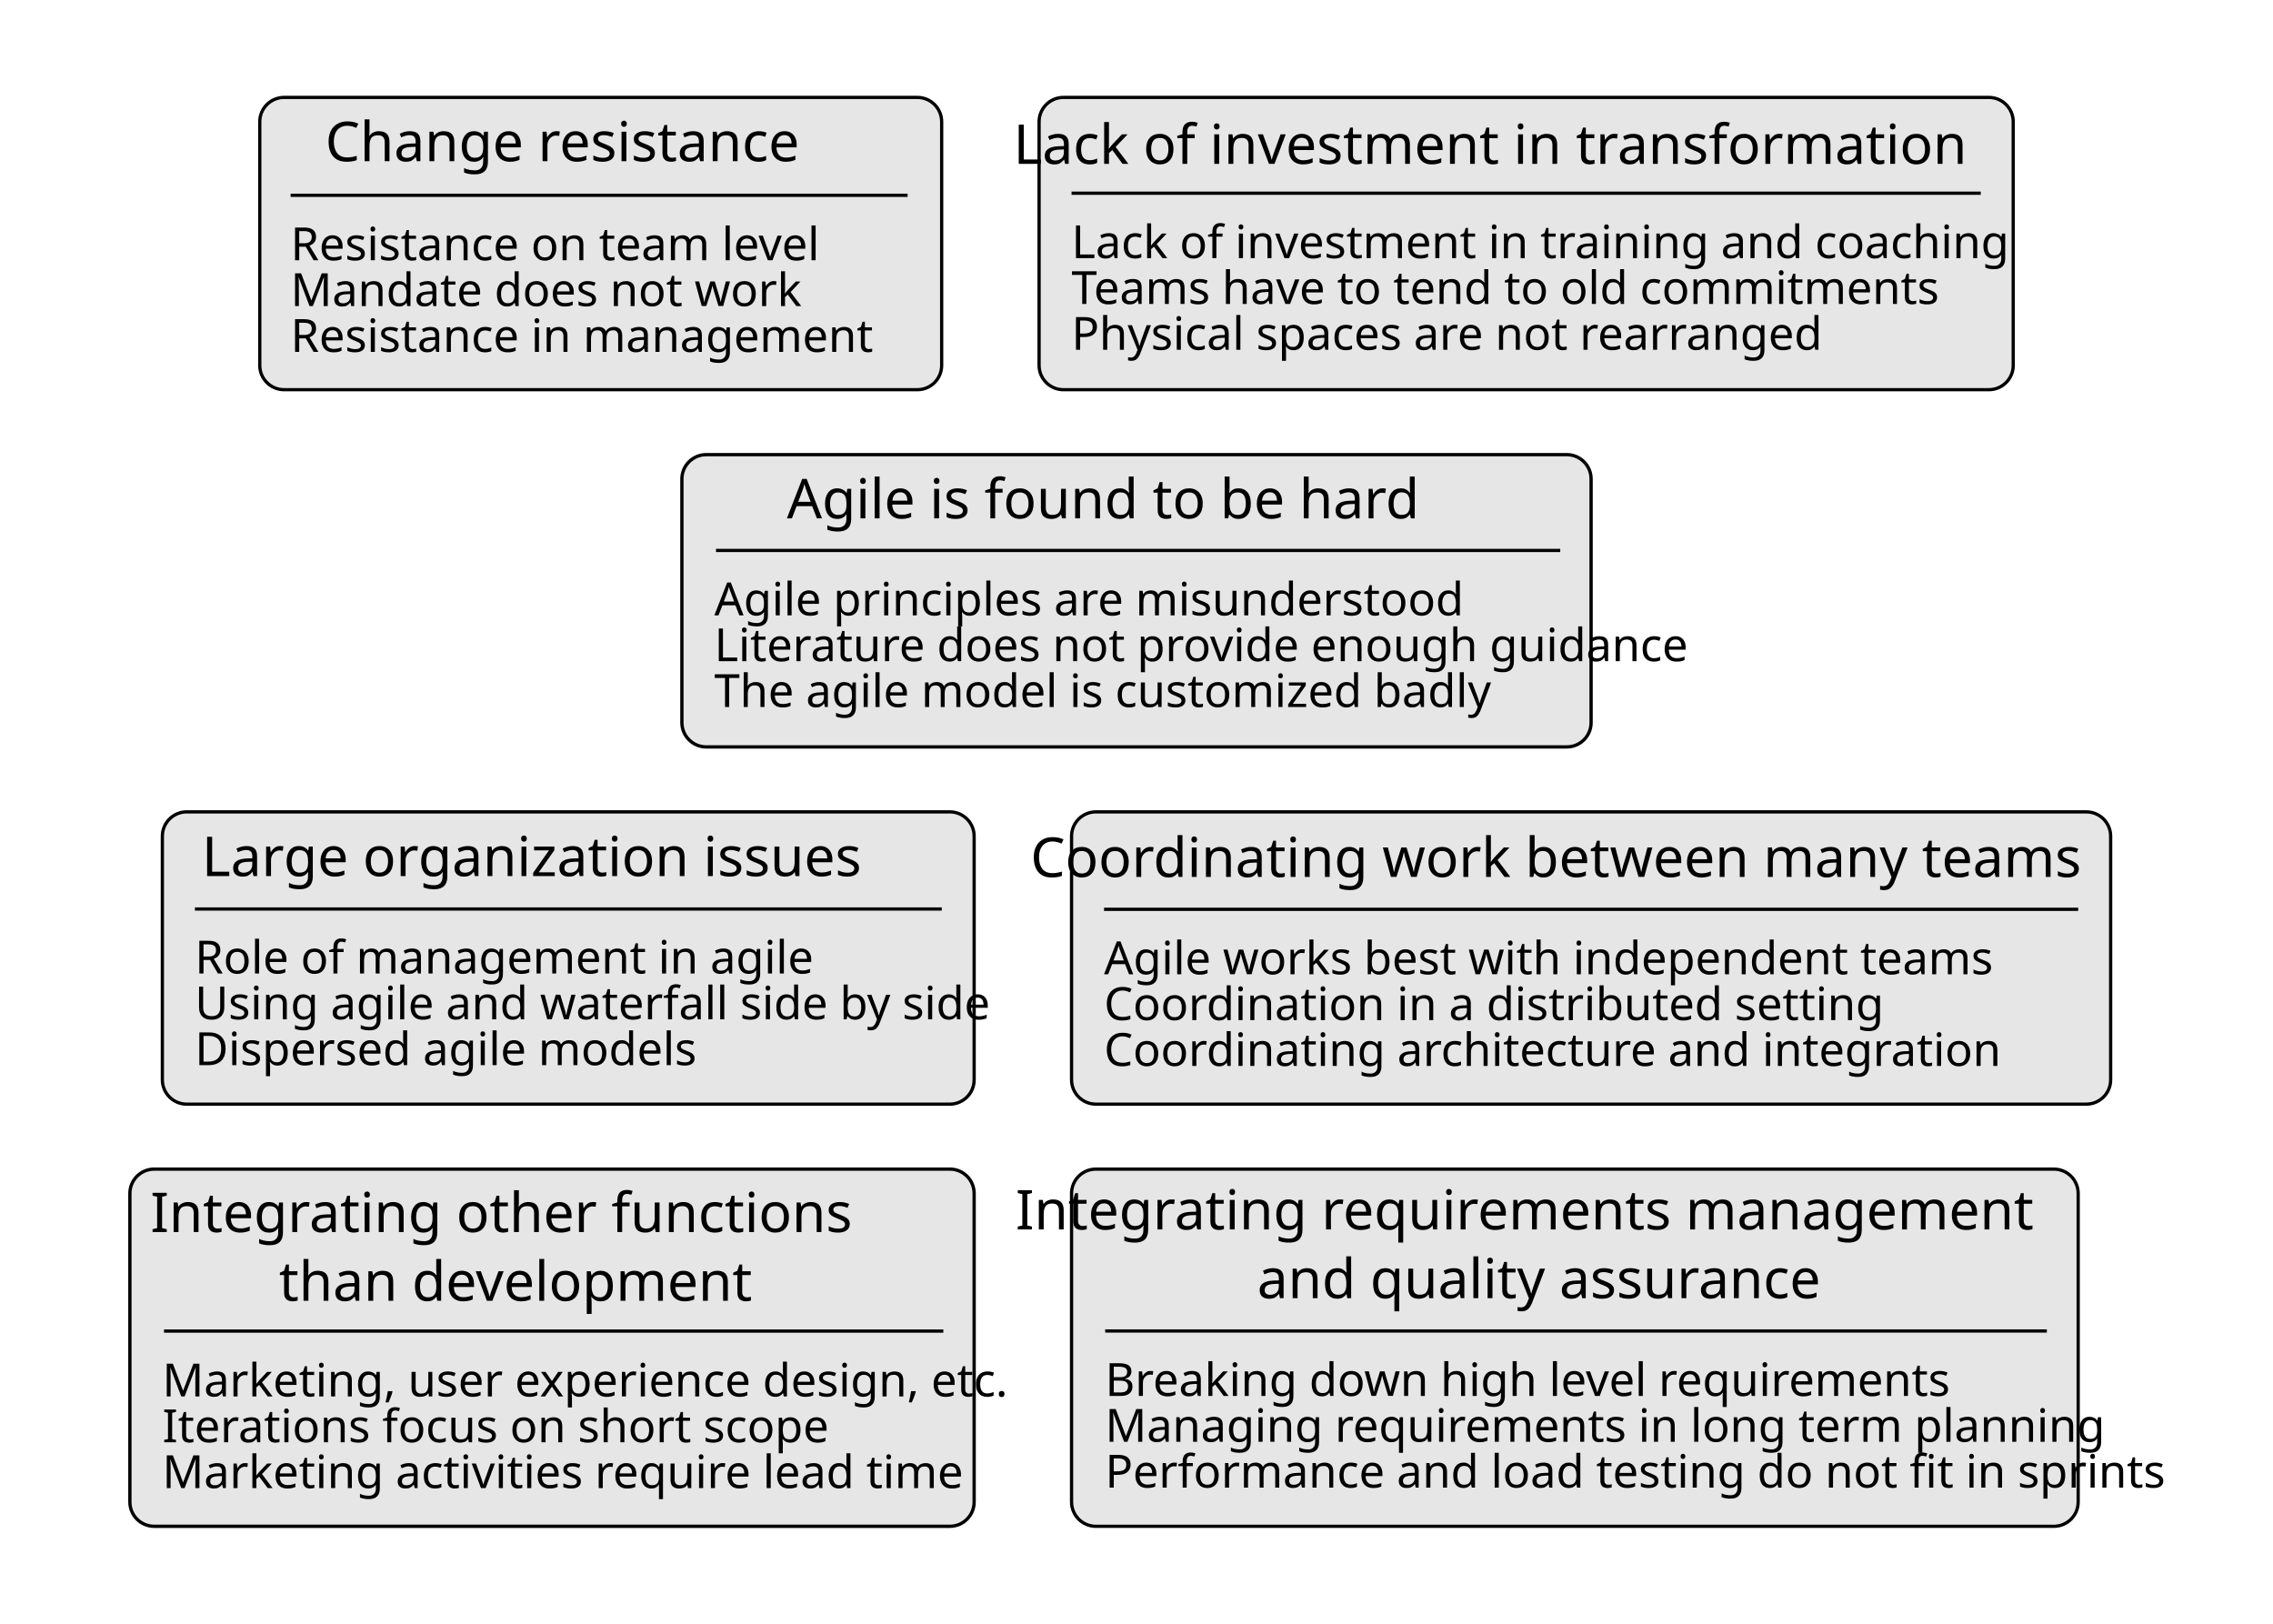
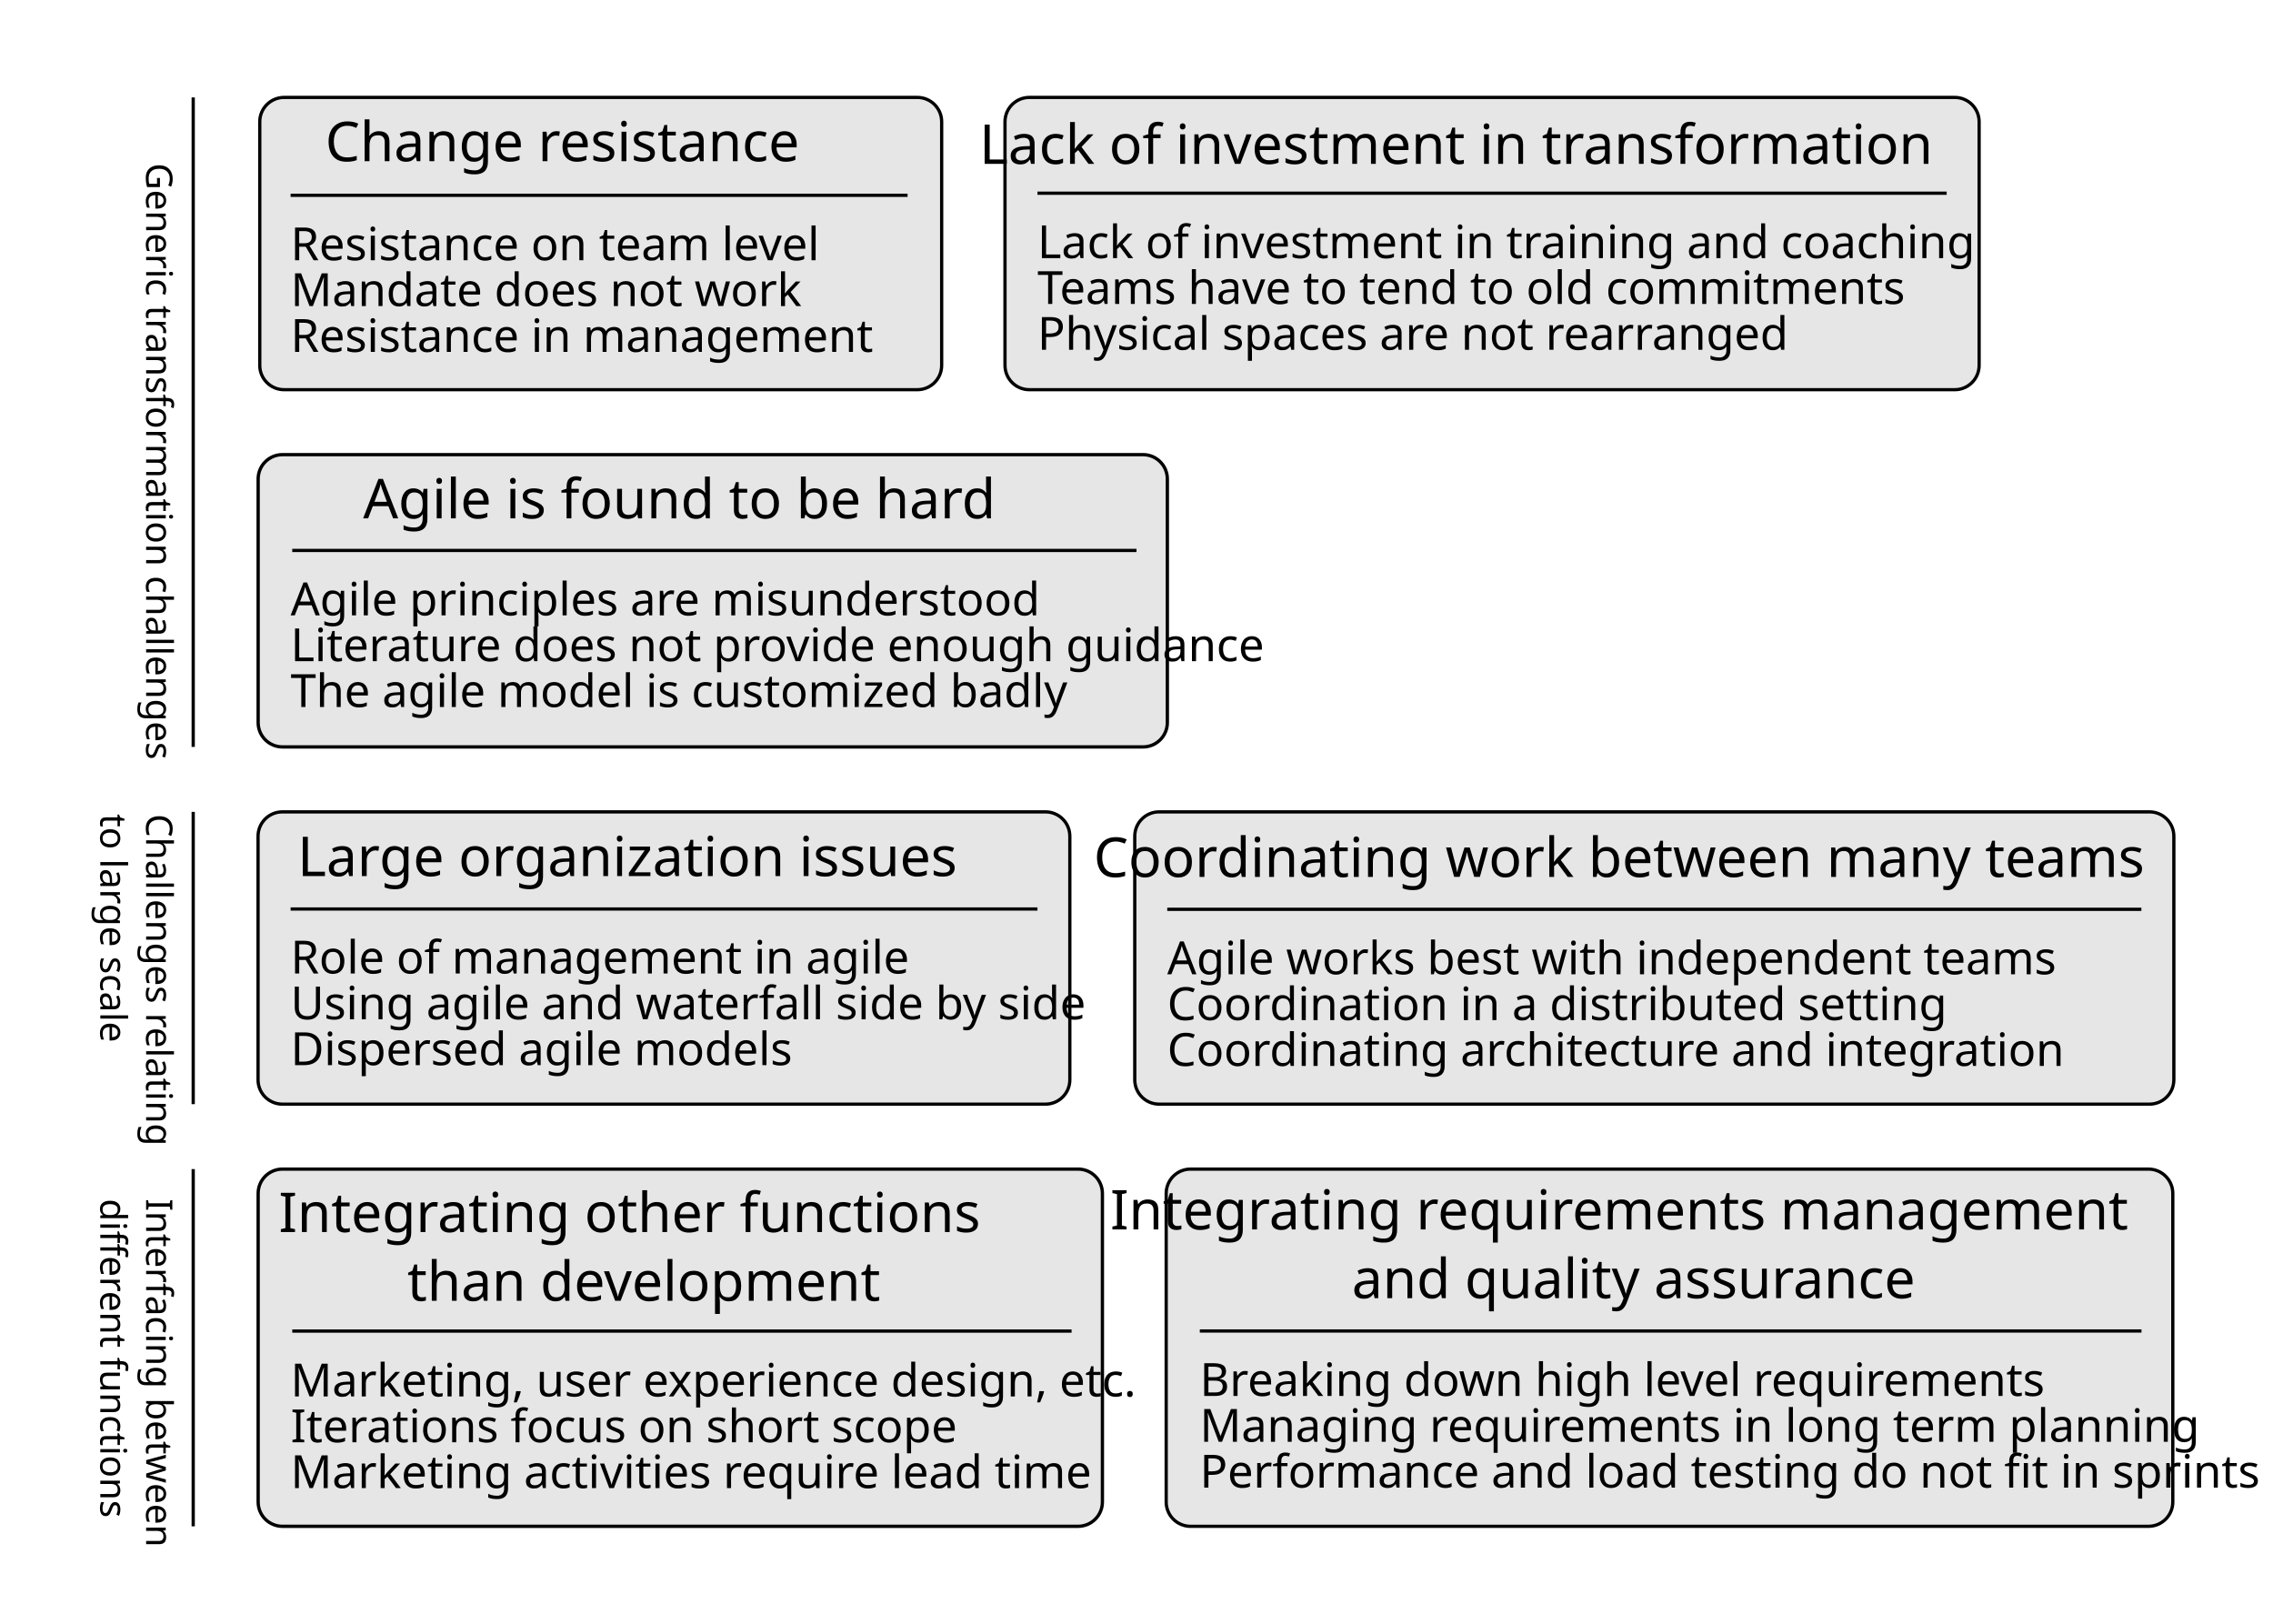
<svg xmlns="http://www.w3.org/2000/svg" width="496.063" height="354.331" id="svg2" version="1.1">
  <defs id="defs4" />
  <g id="layer1" transform="translate(23.57553,116.9304)">
    <rect style="fill:#e6e6e6;fill-opacity:1;stroke:#000000;stroke-width:0.709;stroke-miterlimit:4;stroke-opacity:1;stroke-dasharray:none" id="rect3015" width="148.819" height="63.78" x="33.117" y="-95.671" ry="5.309" />
    <text xml:space="preserve" style="font-size:12px;font-style:normal;font-variant:normal;font-weight:500;font-stretch:normal;text-align:center;line-height:125%;letter-spacing:0px;word-spacing:0px;writing-mode:lr-tb;text-anchor:middle;fill:#000000;fill-opacity:1;stroke:none;font-family:CMU Sans Serif;-inkscape-font-specification:CMU Sans Serif" x="106.954" y="-81.754" id="text2985">
      <tspan id="tspan2987" x="106.954" y="-81.754">Change resistance</tspan>
    </text>
-     <rect style="fill:#e6e6e6;fill-opacity:1;stroke:#000000;stroke-width:0.709;stroke-miterlimit:4;stroke-opacity:1;stroke-dasharray:none" id="rect3015-1" width="212.598" height="63.78" x="203.196" y="-95.671" ry="5.314" />
-     <text xml:space="preserve" style="font-size:12px;font-style:normal;font-variant:normal;font-weight:500;font-stretch:normal;text-align:center;line-height:125%;letter-spacing:0px;word-spacing:0px;writing-mode:lr-tb;text-anchor:middle;fill:#000000;fill-opacity:1;stroke:none;font-family:CMU Sans Serif;-inkscape-font-specification:CMU Sans Serif" x="309.453" y="-81.177" id="text2989">
-       <tspan id="tspan2991" x="309.453" y="-81.177">Lack of investment in transformation</tspan>
+     <rect style="fill:#e6e6e6;fill-opacity:1;stroke:#000000;stroke-width:0.709;stroke-miterlimit:4;stroke-opacity:1;stroke-dasharray:none" id="rect3015-1" width="212.598" height="63.78" x="195.755" y="-95.671" ry="5.314" />
+     <text xml:space="preserve" style="font-size:12px;font-style:normal;font-variant:normal;font-weight:500;font-stretch:normal;text-align:center;line-height:125%;letter-spacing:0px;word-spacing:0px;writing-mode:lr-tb;text-anchor:middle;fill:#000000;fill-opacity:1;stroke:none;font-family:CMU Sans Serif;-inkscape-font-specification:CMU Sans Serif" x="302.012" y="-81.177" id="text2989">
+       <tspan id="tspan2991" x="302.012" y="-81.177">Lack of investment in transformation</tspan>
    </text>
-     <rect style="fill:#e6e6e6;fill-opacity:1;stroke:#000000;stroke-width:0.721;stroke-miterlimit:4;stroke-opacity:1;stroke-dasharray:none" id="rect3015-7" width="198.425" height="63.78" x="125.243" y="-17.718" ry="5.312" />
-     <text xml:space="preserve" style="font-size:12px;font-style:normal;font-variant:normal;font-weight:normal;font-stretch:normal;text-align:center;line-height:125%;letter-spacing:0px;word-spacing:0px;writing-mode:lr-tb;text-anchor:middle;fill:#000000;fill-opacity:1;stroke:none;font-family:CMU Sans Serif;-inkscape-font-specification:CMU Sans Serif" x="224.976" y="-3.818" id="text2993">
-       <tspan id="tspan2995" x="224.976" y="-3.818">Agile is found to be hard</tspan>
+     <rect style="fill:#e6e6e6;fill-opacity:1;stroke:#000000;stroke-width:0.721;stroke-miterlimit:4;stroke-opacity:1;stroke-dasharray:none" id="rect3015-7" width="198.425" height="63.78" x="32.763" y="-17.718" ry="5.312" />
+     <text xml:space="preserve" style="font-size:12px;font-style:normal;font-variant:normal;font-weight:normal;font-stretch:normal;text-align:center;line-height:125%;letter-spacing:0px;word-spacing:0px;writing-mode:lr-tb;text-anchor:middle;fill:#000000;fill-opacity:1;stroke:none;font-family:CMU Sans Serif;-inkscape-font-specification:CMU Sans Serif" x="132.495" y="-3.818" id="text2993">
+       <tspan id="tspan2995" x="132.495" y="-3.818">Agile is found to be hard</tspan>
    </text>
-     <rect style="fill:#e6e6e6;fill-opacity:1;stroke:#000000;stroke-width:0.709;stroke-miterlimit:4;stroke-opacity:1;stroke-dasharray:none" id="rect3015-4" width="177.165" height="63.78" x="11.858" y="60.235" ry="5.315" />
-     <text xml:space="preserve" style="font-size:12px;font-style:normal;font-variant:normal;font-weight:500;font-stretch:normal;text-align:center;line-height:125%;letter-spacing:0px;word-spacing:0px;writing-mode:lr-tb;text-anchor:middle;fill:#000000;fill-opacity:1;stroke:none;font-family:CMU Sans Serif;-inkscape-font-specification:CMU Sans Serif" x="100.254" y="74.243" id="text2997">
-       <tspan id="tspan2999" x="100.254" y="74.243">Large organization issues</tspan>
+     <rect style="fill:#e6e6e6;fill-opacity:1;stroke:#000000;stroke-width:0.709;stroke-miterlimit:4;stroke-opacity:1;stroke-dasharray:none" id="rect3015-4" width="177.165" height="63.78" x="32.741" y="60.235" ry="5.315" />
+     <text xml:space="preserve" style="font-size:12px;font-style:normal;font-variant:normal;font-weight:500;font-stretch:normal;text-align:center;line-height:125%;letter-spacing:0px;word-spacing:0px;writing-mode:lr-tb;text-anchor:middle;fill:#000000;fill-opacity:1;stroke:none;font-family:CMU Sans Serif;-inkscape-font-specification:CMU Sans Serif" x="121.138" y="74.243" id="text2997">
+       <tspan id="tspan2999" x="121.138" y="74.243">Large organization issues</tspan>
    </text>
-     <rect style="fill:#e6e6e6;fill-opacity:1;stroke:#000000;stroke-width:0.708;stroke-miterlimit:4;stroke-opacity:1;stroke-dasharray:none" id="rect3015-0" width="226.772" height="63.78" x="210.283" y="60.235" ry="5.315" />
-     <text xml:space="preserve" style="font-size:12px;font-style:normal;font-variant:normal;font-weight:500;font-stretch:normal;text-align:center;line-height:125%;letter-spacing:0px;word-spacing:0px;writing-mode:lr-tb;text-anchor:middle;fill:#000000;fill-opacity:1;stroke:none;font-family:CMU Sans Serif;-inkscape-font-specification:CMU Sans Serif" x="323.78" y="74.434" id="text3001">
-       <tspan id="tspan3003" x="323.78" y="74.434">Coordinating work between many teams</tspan>
+     <rect style="fill:#e6e6e6;fill-opacity:1;stroke:#000000;stroke-width:0.708;stroke-miterlimit:4;stroke-opacity:1;stroke-dasharray:none" id="rect3015-0" width="226.772" height="63.78" x="224.076" y="60.235" ry="5.315" />
+     <text xml:space="preserve" style="font-size:12px;font-style:normal;font-variant:normal;font-weight:500;font-stretch:normal;text-align:center;line-height:125%;letter-spacing:0px;word-spacing:0px;writing-mode:lr-tb;text-anchor:middle;fill:#000000;fill-opacity:1;stroke:none;font-family:CMU Sans Serif;-inkscape-font-specification:CMU Sans Serif" x="337.573" y="74.434" id="text3001">
+       <tspan id="tspan3003" x="337.573" y="74.434">Coordinating work between many teams</tspan>
    </text>
-     <rect style="fill:#e6e6e6;fill-opacity:1;stroke:#000000;stroke-width:0.719;stroke-miterlimit:4;stroke-opacity:1;stroke-dasharray:none" id="rect3015-9" width="184.252" height="77.953" x="4.771" y="138.188" ry="5.313" />
-     <text xml:space="preserve" style="font-size:12px;font-style:normal;font-variant:normal;font-weight:500;font-stretch:normal;text-align:center;line-height:125%;letter-spacing:0px;word-spacing:0px;writing-mode:lr-tb;text-anchor:middle;fill:#000000;fill-opacity:1;stroke:none;font-family:CMU Sans Serif;-inkscape-font-specification:CMU Sans Serif" x="96.748" y="151.922" id="text3005">
-       <tspan id="tspan3007" x="96.748" y="151.922">Integrating other functions</tspan>
-       <tspan x="96.748" y="166.922" id="tspan3840">than development</tspan>
+     <rect style="fill:#e6e6e6;fill-opacity:1;stroke:#000000;stroke-width:0.719;stroke-miterlimit:4;stroke-opacity:1;stroke-dasharray:none" id="rect3015-9" width="184.252" height="77.953" x="32.763" y="138.188" ry="5.313" />
+     <text xml:space="preserve" style="font-size:12px;font-style:normal;font-variant:normal;font-weight:500;font-stretch:normal;text-align:center;line-height:125%;letter-spacing:0px;word-spacing:0px;writing-mode:lr-tb;text-anchor:middle;fill:#000000;fill-opacity:1;stroke:none;font-family:CMU Sans Serif;-inkscape-font-specification:CMU Sans Serif" x="124.74" y="151.922" id="text3005">
+       <tspan id="tspan3007" x="124.74" y="151.922">Integrating other functions</tspan>
+       <tspan x="124.74" y="166.922" id="tspan3840">than development</tspan>
    </text>
-     <rect style="fill:#e6e6e6;fill-opacity:1;stroke:#000000;stroke-width:0.709;stroke-miterlimit:4;stroke-opacity:1;stroke-dasharray:none" id="rect3015-48" width="219.685" height="77.953" x="210.283" y="138.188" ry="5.315" />
-     <text xml:space="preserve" style="font-size:12px;font-style:normal;font-variant:normal;font-weight:500;font-stretch:normal;text-align:center;line-height:125%;letter-spacing:0px;word-spacing:0px;writing-mode:lr-tb;text-anchor:middle;fill:#000000;fill-opacity:1;stroke:none;font-family:CMU Sans Serif;-inkscape-font-specification:CMU Sans Serif" x="320.08" y="151.354" id="text3009">
-       <tspan id="tspan3011" x="320.08" y="151.354">Integrating requirements management</tspan>
-       <tspan x="320.08" y="166.354" id="tspan3013">and quality assurance</tspan>
+     <rect style="fill:#e6e6e6;fill-opacity:1;stroke:#000000;stroke-width:0.709;stroke-miterlimit:4;stroke-opacity:1;stroke-dasharray:none" id="rect3015-48" width="219.685" height="77.953" x="230.935" y="138.188" ry="5.315" />
+     <text xml:space="preserve" style="font-size:12px;font-style:normal;font-variant:normal;font-weight:500;font-stretch:normal;text-align:center;line-height:125%;letter-spacing:0px;word-spacing:0px;writing-mode:lr-tb;text-anchor:middle;fill:#000000;fill-opacity:1;stroke:none;font-family:CMU Sans Serif;-inkscape-font-specification:CMU Sans Serif" x="340.733" y="151.354" id="text3009">
+       <tspan id="tspan3011" x="340.733" y="151.354">Integrating requirements management</tspan>
+       <tspan x="340.733" y="166.354" id="tspan3013">and quality assurance</tspan>
    </text>
-     <path style="fill:none;stroke:#000000;stroke-width:0.709;stroke-linecap:butt;stroke-linejoin:miter;stroke-miterlimit:4;stroke-opacity:1;stroke-dasharray:none" d="m 18.966,81.431 162.992,0" id="path3924" />
-     <text xml:space="preserve" style="font-size:10px;font-style:normal;font-variant:normal;font-weight:500;font-stretch:normal;text-align:start;line-height:100%;letter-spacing:0px;word-spacing:0px;writing-mode:lr-tb;text-anchor:start;fill:#000000;fill-opacity:1;stroke:none;font-family:CMU Sans Serif;-inkscape-font-specification:CMU Sans Serif" x="18.966" y="95.503" id="text3926">
-       <tspan id="tspan3928" x="18.966" y="95.503">Role of management in agile</tspan>
-       <tspan x="18.966" y="105.503" id="tspan3936">Using agile and waterfall side by side</tspan>
-       <tspan x="18.966" y="115.503" id="tspan3946">Dispersed agile models</tspan>
-       <tspan x="18.966" y="125.503" id="tspan3944" />
+     <path style="fill:none;stroke:#000000;stroke-width:0.709;stroke-linecap:butt;stroke-linejoin:miter;stroke-miterlimit:4;stroke-opacity:1;stroke-dasharray:none" d="m 39.85,81.431 162.992,0" id="path3924" />
+     <text xml:space="preserve" style="font-size:10px;font-style:normal;font-variant:normal;font-weight:500;font-stretch:normal;text-align:start;line-height:100%;letter-spacing:0px;word-spacing:0px;writing-mode:lr-tb;text-anchor:start;fill:#000000;fill-opacity:1;stroke:none;font-family:CMU Sans Serif;-inkscape-font-specification:CMU Sans Serif" x="39.85" y="95.503" id="text3926">
+       <tspan id="tspan3928" x="39.85" y="95.503">Role of management in agile</tspan>
+       <tspan x="39.85" y="105.503" id="tspan3936">Using agile and waterfall side by side</tspan>
+       <tspan x="39.85" y="115.503" id="tspan3946">Dispersed agile models</tspan>
+       <tspan x="39.85" y="125.503" id="tspan3944" />
    </text>
-     <path style="fill:none;stroke:#000000;stroke-width:0.709;stroke-linecap:butt;stroke-linejoin:miter;stroke-miterlimit:4;stroke-opacity:1;stroke-dasharray:none" d="m 12.216,173.535 170.079,0" id="path3924-1" />
-     <text xml:space="preserve" style="font-size:10px;font-style:normal;font-variant:normal;font-weight:500;font-stretch:normal;text-align:start;line-height:100%;letter-spacing:0px;word-spacing:0px;writing-mode:lr-tb;text-anchor:start;fill:#000000;fill-opacity:1;stroke:none;font-family:CMU Sans Serif;-inkscape-font-specification:CMU Sans Serif" x="11.856" y="187.794" id="text3926-8">
-       <tspan x="11.856" y="187.794" id="tspan3946-7">Marketing, user experience design, etc.</tspan>
-       <tspan x="11.856" y="197.794" id="tspan4794">Iterations focus on short scope</tspan>
-       <tspan x="11.856" y="207.794" id="tspan4796">Marketing activities require lead time</tspan>
-       <tspan x="11.856" y="217.794" id="tspan4792" />
-       <tspan x="11.856" y="227.794" id="tspan3944-9" />
+     <path style="fill:none;stroke:#000000;stroke-width:0.709;stroke-linecap:butt;stroke-linejoin:miter;stroke-miterlimit:4;stroke-opacity:1;stroke-dasharray:none" d="m 40.208,173.535 170.079,0" id="path3924-1" />
+     <text xml:space="preserve" style="font-size:10px;font-style:normal;font-variant:normal;font-weight:500;font-stretch:normal;text-align:start;line-height:100%;letter-spacing:0px;word-spacing:0px;writing-mode:lr-tb;text-anchor:start;fill:#000000;fill-opacity:1;stroke:none;font-family:CMU Sans Serif;-inkscape-font-specification:CMU Sans Serif" x="39.848" y="187.794" id="text3926-8">
+       <tspan x="39.848" y="187.794" id="tspan3946-7">Marketing, user experience design, etc.</tspan>
+       <tspan x="39.848" y="197.794" id="tspan4794">Iterations focus on short scope</tspan>
+       <tspan x="39.848" y="207.794" id="tspan4796">Marketing activities require lead time</tspan>
+       <tspan x="39.848" y="217.794" id="tspan4792" />
+       <tspan x="39.848" y="227.794" id="tspan3944-9" />
    </text>
    <path style="fill:none;stroke:#000000;stroke-width:0.709;stroke-linecap:butt;stroke-linejoin:miter;stroke-miterlimit:4;stroke-opacity:1;stroke-dasharray:none" d="m 39.85,-74.313 134.646,0" id="path3924-5" />
-     <text xml:space="preserve" style="font-size:10px;font-style:normal;font-weight:500;text-align:start;line-height:100%;letter-spacing:0px;word-spacing:0px;writing-mode:lr-tb;text-anchor:start;fill:#000000;fill-opacity:1;stroke:none;font-family:CMU Sans Serif;-inkscape-font-specification:CMU Sans Serif;font-stretch:normal;font-variant:normal" x="39.85" y="-60.139" id="text3926-4">
+     <text xml:space="preserve" style="font-size:10px;font-style:normal;font-variant:normal;font-weight:500;font-stretch:normal;text-align:start;line-height:100%;letter-spacing:0px;word-spacing:0px;writing-mode:lr-tb;text-anchor:start;fill:#000000;fill-opacity:1;stroke:none;font-family:CMU Sans Serif;-inkscape-font-specification:CMU Sans Serif" x="39.85" y="-60.139" id="text3926-4">
      <tspan x="39.85" y="-60.139" id="tspan3946-2">Resistance on team level</tspan>
      <tspan x="39.85" y="-50.139" id="tspan4853">Mandate does not work</tspan>
      <tspan x="39.85" y="-40.139" id="tspan4851">Resistance in management</tspan>
      <tspan x="39.85" y="-30.139" id="tspan3944-3" />
    </text>
-     <path style="fill:none;stroke:#000000;stroke-width:0.709;stroke-linecap:butt;stroke-linejoin:miter;stroke-miterlimit:4;stroke-opacity:1;stroke-dasharray:none" d="m 210.283,-74.77 198.425,0" id="path3924-5-3" />
-     <text xml:space="preserve" style="font-size:10px;font-style:normal;font-variant:normal;font-weight:500;font-stretch:normal;text-align:start;line-height:100%;letter-spacing:0px;word-spacing:0px;writing-mode:lr-tb;text-anchor:start;fill:#000000;fill-opacity:1;stroke:none;font-family:CMU Sans Serif;-inkscape-font-specification:CMU Sans Serif" x="210.283" y="-60.597" id="text3926-4-4">
-       <tspan x="210.283" y="-60.597" id="tspan3944-3-8">Lack of investment in training and coaching</tspan>
-       <tspan x="210.283" y="-50.597" id="tspan6115">Teams have to tend to old commitments</tspan>
-       <tspan x="210.283" y="-40.597" id="tspan6117">Physical spaces are not rearranged</tspan>
+     <path style="fill:none;stroke:#000000;stroke-width:0.709;stroke-linecap:butt;stroke-linejoin:miter;stroke-miterlimit:4;stroke-opacity:1;stroke-dasharray:none" d="m 202.842,-74.77 198.425,0" id="path3924-5-3" />
+     <text xml:space="preserve" style="font-size:10px;font-style:normal;font-variant:normal;font-weight:500;font-stretch:normal;text-align:start;line-height:100%;letter-spacing:0px;word-spacing:0px;writing-mode:lr-tb;text-anchor:start;fill:#000000;fill-opacity:1;stroke:none;font-family:CMU Sans Serif;-inkscape-font-specification:CMU Sans Serif" x="202.842" y="-60.597" id="text3926-4-4">
+       <tspan x="202.842" y="-60.597" id="tspan3944-3-8">Lack of investment in training and coaching</tspan>
+       <tspan x="202.842" y="-50.597" id="tspan6115">Teams have to tend to old commitments</tspan>
+       <tspan x="202.842" y="-40.597" id="tspan6117">Physical spaces are not rearranged</tspan>
    </text>
-     <flowRoot xml:space="preserve" id="flowRoot4903" style="font-size:10px;font-style:normal;font-weight:normal;line-height:125%;letter-spacing:0px;word-spacing:0px;fill:#000000;fill-opacity:1;stroke:none;font-family:CMU Sans Serif;-inkscape-font-specification:CMU Sans Serif" transform="translate(-16.48892,-110.2034)">
+     <flowRoot xml:space="preserve" id="flowRoot4903" style="font-size:10px;font-style:normal;font-weight:normal;line-height:125%;letter-spacing:0px;word-spacing:0px;fill:#000000;fill-opacity:1;stroke:none;font-family:CMU Sans Serif;-inkscape-font-specification:CMU Sans Serif" transform="translate(11.50322,-110.2034)">
      <flowRegion id="flowRegion4905">
-         <rect id="rect4907" width="522.249" height="218.193" x="-39.901" y="124.56" style="-inkscape-font-specification:CMU Sans Serif;font-family:CMU Sans Serif" />
+         <rect id="rect4907" width="522.249" height="218.193" x="-39.901" y="124.56" style="font-family:CMU Sans Serif;-inkscape-font-specification:CMU Sans Serif" />
      </flowRegion>
      <flowPara id="flowPara4909" />
    </flowRoot>
-     <path style="fill:none;stroke:#000000;stroke-width:0.709;stroke-linecap:butt;stroke-linejoin:miter;stroke-miterlimit:4;stroke-opacity:1;stroke-dasharray:none" d="m 217.373,81.498 212.598,0" id="path3924-1-7" />
-     <path style="fill:none;stroke:#000000;stroke-width:0.709;stroke-linecap:butt;stroke-linejoin:miter;stroke-miterlimit:4;stroke-opacity:1;stroke-dasharray:none" d="m 132.684,3.188 184.252,0" id="path3924-1-4" />
-     <path style="fill:none;stroke:#000000;stroke-width:0.709;stroke-linecap:butt;stroke-linejoin:miter;stroke-miterlimit:4;stroke-opacity:1;stroke-dasharray:none" d="m 217.623,173.516 205.512,0" id="path3924-1-2" />
-     <text xml:space="preserve" style="font-size:10px;font-style:normal;font-variant:normal;font-weight:500;font-stretch:normal;text-align:start;line-height:100%;letter-spacing:0px;word-spacing:0px;writing-mode:lr-tb;text-anchor:start;fill:#000000;fill-opacity:1;stroke:none;font-family:CMU Sans Serif;-inkscape-font-specification:CMU Sans Serif" x="132.33" y="17.356" id="text3926-4-4-7">
-       <tspan x="132.33" y="17.356" id="tspan4851-3-3">Agile principles are misunderstood </tspan>
-       <tspan x="132.33" y="27.356" id="tspan4978">Literature does not provide enough guidance</tspan>
-       <tspan x="132.33" y="37.356" id="tspan3841">The agile model is customized badly</tspan>
-       <tspan x="132.33" y="47.356" id="tspan3944-3-8-1" />
+     <path style="fill:none;stroke:#000000;stroke-width:0.709;stroke-linecap:butt;stroke-linejoin:miter;stroke-miterlimit:4;stroke-opacity:1;stroke-dasharray:none" d="m 231.166,81.498 212.598,0" id="path3924-1-7" />
+     <path style="fill:none;stroke:#000000;stroke-width:0.709;stroke-linecap:butt;stroke-linejoin:miter;stroke-miterlimit:4;stroke-opacity:1;stroke-dasharray:none" d="m 40.204,3.188 184.252,0" id="path3924-1-4" />
+     <path style="fill:none;stroke:#000000;stroke-width:0.709;stroke-linecap:butt;stroke-linejoin:miter;stroke-miterlimit:4;stroke-opacity:1;stroke-dasharray:none" d="m 238.275,173.516 205.512,0" id="path3924-1-2" />
+     <text xml:space="preserve" style="font-size:10px;font-style:normal;font-variant:normal;font-weight:500;font-stretch:normal;text-align:start;line-height:100%;letter-spacing:0px;word-spacing:0px;writing-mode:lr-tb;text-anchor:start;fill:#000000;fill-opacity:1;stroke:none;font-family:CMU Sans Serif;-inkscape-font-specification:CMU Sans Serif" x="39.85" y="17.356" id="text3926-4-4-7">
+       <tspan x="39.85" y="17.356" id="tspan4851-3-3">Agile principles are misunderstood </tspan>
+       <tspan x="39.85" y="27.356" id="tspan4978">Literature does not provide enough guidance</tspan>
+       <tspan x="39.85" y="37.356" id="tspan3841">The agile model is customized badly</tspan>
+       <tspan x="39.85" y="47.356" id="tspan3944-3-8-1" />
    </text>
-     <text xml:space="preserve" style="font-size:10px;font-style:normal;font-variant:normal;font-weight:500;font-stretch:normal;text-align:start;line-height:100%;letter-spacing:0px;word-spacing:0px;writing-mode:lr-tb;text-anchor:start;fill:#000000;fill-opacity:1;stroke:none;font-family:CMU Sans Serif;-inkscape-font-specification:CMU Sans Serif" x="217.373" y="95.672" id="text3926-4-4-9">
-       <tspan x="217.373" y="95.672" id="tspan4851-3-5">Agile works best with independent teams</tspan>
-       <tspan x="217.373" y="105.672" id="tspan5022">Coordination in a distributed setting</tspan>
-       <tspan x="217.373" y="115.672" id="tspan6125">Coordinating architecture and integration</tspan>
-       <tspan x="217.373" y="125.672" id="tspan3944-3-8-0" />
+     <text xml:space="preserve" style="font-size:10px;font-style:normal;font-variant:normal;font-weight:500;font-stretch:normal;text-align:start;line-height:100%;letter-spacing:0px;word-spacing:0px;writing-mode:lr-tb;text-anchor:start;fill:#000000;fill-opacity:1;stroke:none;font-family:CMU Sans Serif;-inkscape-font-specification:CMU Sans Serif" x="231.166" y="95.672" id="text3926-4-4-9">
+       <tspan x="231.166" y="95.672" id="tspan4851-3-5">Agile works best with independent teams</tspan>
+       <tspan x="231.166" y="105.672" id="tspan5022">Coordination in a distributed setting</tspan>
+       <tspan x="231.166" y="115.672" id="tspan6125">Coordinating architecture and integration</tspan>
+       <tspan x="231.166" y="125.672" id="tspan3944-3-8-0" />
    </text>
-     <text xml:space="preserve" style="font-size:10px;font-style:normal;font-variant:normal;font-weight:500;font-stretch:normal;text-align:start;line-height:100%;letter-spacing:0px;word-spacing:0px;writing-mode:lr-tb;text-anchor:start;fill:#000000;fill-opacity:1;stroke:none;font-family:CMU Sans Serif;-inkscape-font-specification:CMU Sans Serif" x="217.623" y="187.689" id="text3926-4-4-2">
-       <tspan x="217.623" y="187.689" id="tspan4851-3-2">Breaking down high level requirements</tspan>
-       <tspan x="217.623" y="197.689" id="tspan6121">Managing requirements in long term planning</tspan>
-       <tspan x="217.623" y="207.689" id="tspan5015">Performance and load testing do not fit in sprints</tspan>
-       <tspan x="217.623" y="217.689" id="tspan3944-3-8-4" />
+     <text xml:space="preserve" style="font-size:10px;font-style:normal;font-variant:normal;font-weight:500;font-stretch:normal;text-align:start;line-height:100%;letter-spacing:0px;word-spacing:0px;writing-mode:lr-tb;text-anchor:start;fill:#000000;fill-opacity:1;stroke:none;font-family:CMU Sans Serif;-inkscape-font-specification:CMU Sans Serif" x="238.275" y="187.689" id="text3926-4-4-2">
+       <tspan x="238.275" y="187.689" id="tspan4851-3-2">Breaking down high level requirements</tspan>
+       <tspan x="238.275" y="197.689" id="tspan6121">Managing requirements in long term planning</tspan>
+       <tspan x="238.275" y="207.689" id="tspan5015">Performance and load testing do not fit in sprints</tspan>
+       <tspan x="238.275" y="217.689" id="tspan3944-3-8-4" />
    </text>
-     <text xml:space="preserve" style="font-size:10px;font-style:normal;font-weight:normal;line-height:125%;letter-spacing:0px;word-spacing:0px;fill:#000000;fill-opacity:1;stroke:none;font-family:CMU Sans Serif;-inkscape-font-specification:CMU Sans Serif" x="424.443" y="200.225" id="text5024">
-       <tspan id="tspan5026" x="424.443" y="200.225" />
+     <text xml:space="preserve" style="font-size:10px;font-style:normal;font-weight:normal;line-height:125%;letter-spacing:0px;word-spacing:0px;fill:#000000;fill-opacity:1;stroke:none;font-family:CMU Sans Serif;-inkscape-font-specification:CMU Sans Serif" x="452.435" y="200.225" id="text5024">
+       <tspan id="tspan5026" x="452.435" y="200.225" />
+     </text>
+     <text xml:space="preserve" style="font-size:8px;font-style:normal;font-variant:normal;font-weight:normal;font-stretch:normal;line-height:125%;letter-spacing:0px;word-spacing:0px;writing-mode:lr-tb;fill:#000000;fill-opacity:1;stroke:none;font-family:CMU Sans Serif;-inkscape-font-specification:CMU Sans Serif" x="-81.338" y="-8.314" id="text3054" transform="matrix(0,1,-1,0,0,0)">
+       <tspan x="-81.338" y="-8.314" id="tspan3058">Generic transformation challenges</tspan>
+     </text>
+     <path style="fill:none;stroke:#000000;stroke-width:0.709;stroke-linecap:butt;stroke-linejoin:miter;stroke-miterlimit:4;stroke-opacity:1;stroke-dasharray:none" d="m 18.59,-95.671 0,141.732" id="path3924-5-1" />
+     <path style="fill:none;stroke:#000000;stroke-width:0.709;stroke-linecap:butt;stroke-linejoin:miter;stroke-miterlimit:4;stroke-opacity:1;stroke-dasharray:none" d="m 18.59,60.235 0,63.78" id="path3924-5-1-7" />
+     <path style="fill:none;stroke:#000000;stroke-width:0.709;stroke-linecap:butt;stroke-linejoin:miter;stroke-miterlimit:4;stroke-opacity:1;stroke-dasharray:none" d="m 18.59,138.188 0,77.953" id="path3924-5-1-4" />
+     <text xml:space="preserve" style="font-size:8px;font-style:normal;font-variant:normal;font-weight:normal;font-stretch:normal;line-height:125%;letter-spacing:0px;word-spacing:0px;writing-mode:lr-tb;fill:#000000;fill-opacity:1;stroke:none;font-family:CMU Sans Serif;-inkscape-font-specification:CMU Sans Serif" x="60.699" y="-8.314" id="text3054-0" transform="matrix(0,1,-1,0,0,0)">
+       <tspan x="60.699" y="-8.314" id="tspan3058-4">Challenges relating</tspan>
+       <tspan x="60.699" y="1.686" id="tspan3129">to large scale</tspan>
+     </text>
+     <text xml:space="preserve" style="font-size:8px;font-style:normal;font-variant:normal;font-weight:normal;font-stretch:normal;line-height:125%;letter-spacing:0px;word-spacing:0px;writing-mode:lr-tb;fill:#000000;fill-opacity:1;stroke:none;font-family:CMU Sans Serif;-inkscape-font-specification:CMU Sans Serif" x="144.665" y="-8.314" id="text3054-8" transform="matrix(0,1,-1,0,0,0)">
+       <tspan x="144.665" y="-8.314" id="tspan3058-2">Interfacing between</tspan>
+       <tspan x="144.665" y="1.686" id="tspan3146">different functions</tspan>
    </text>
  </g>
</svg>
